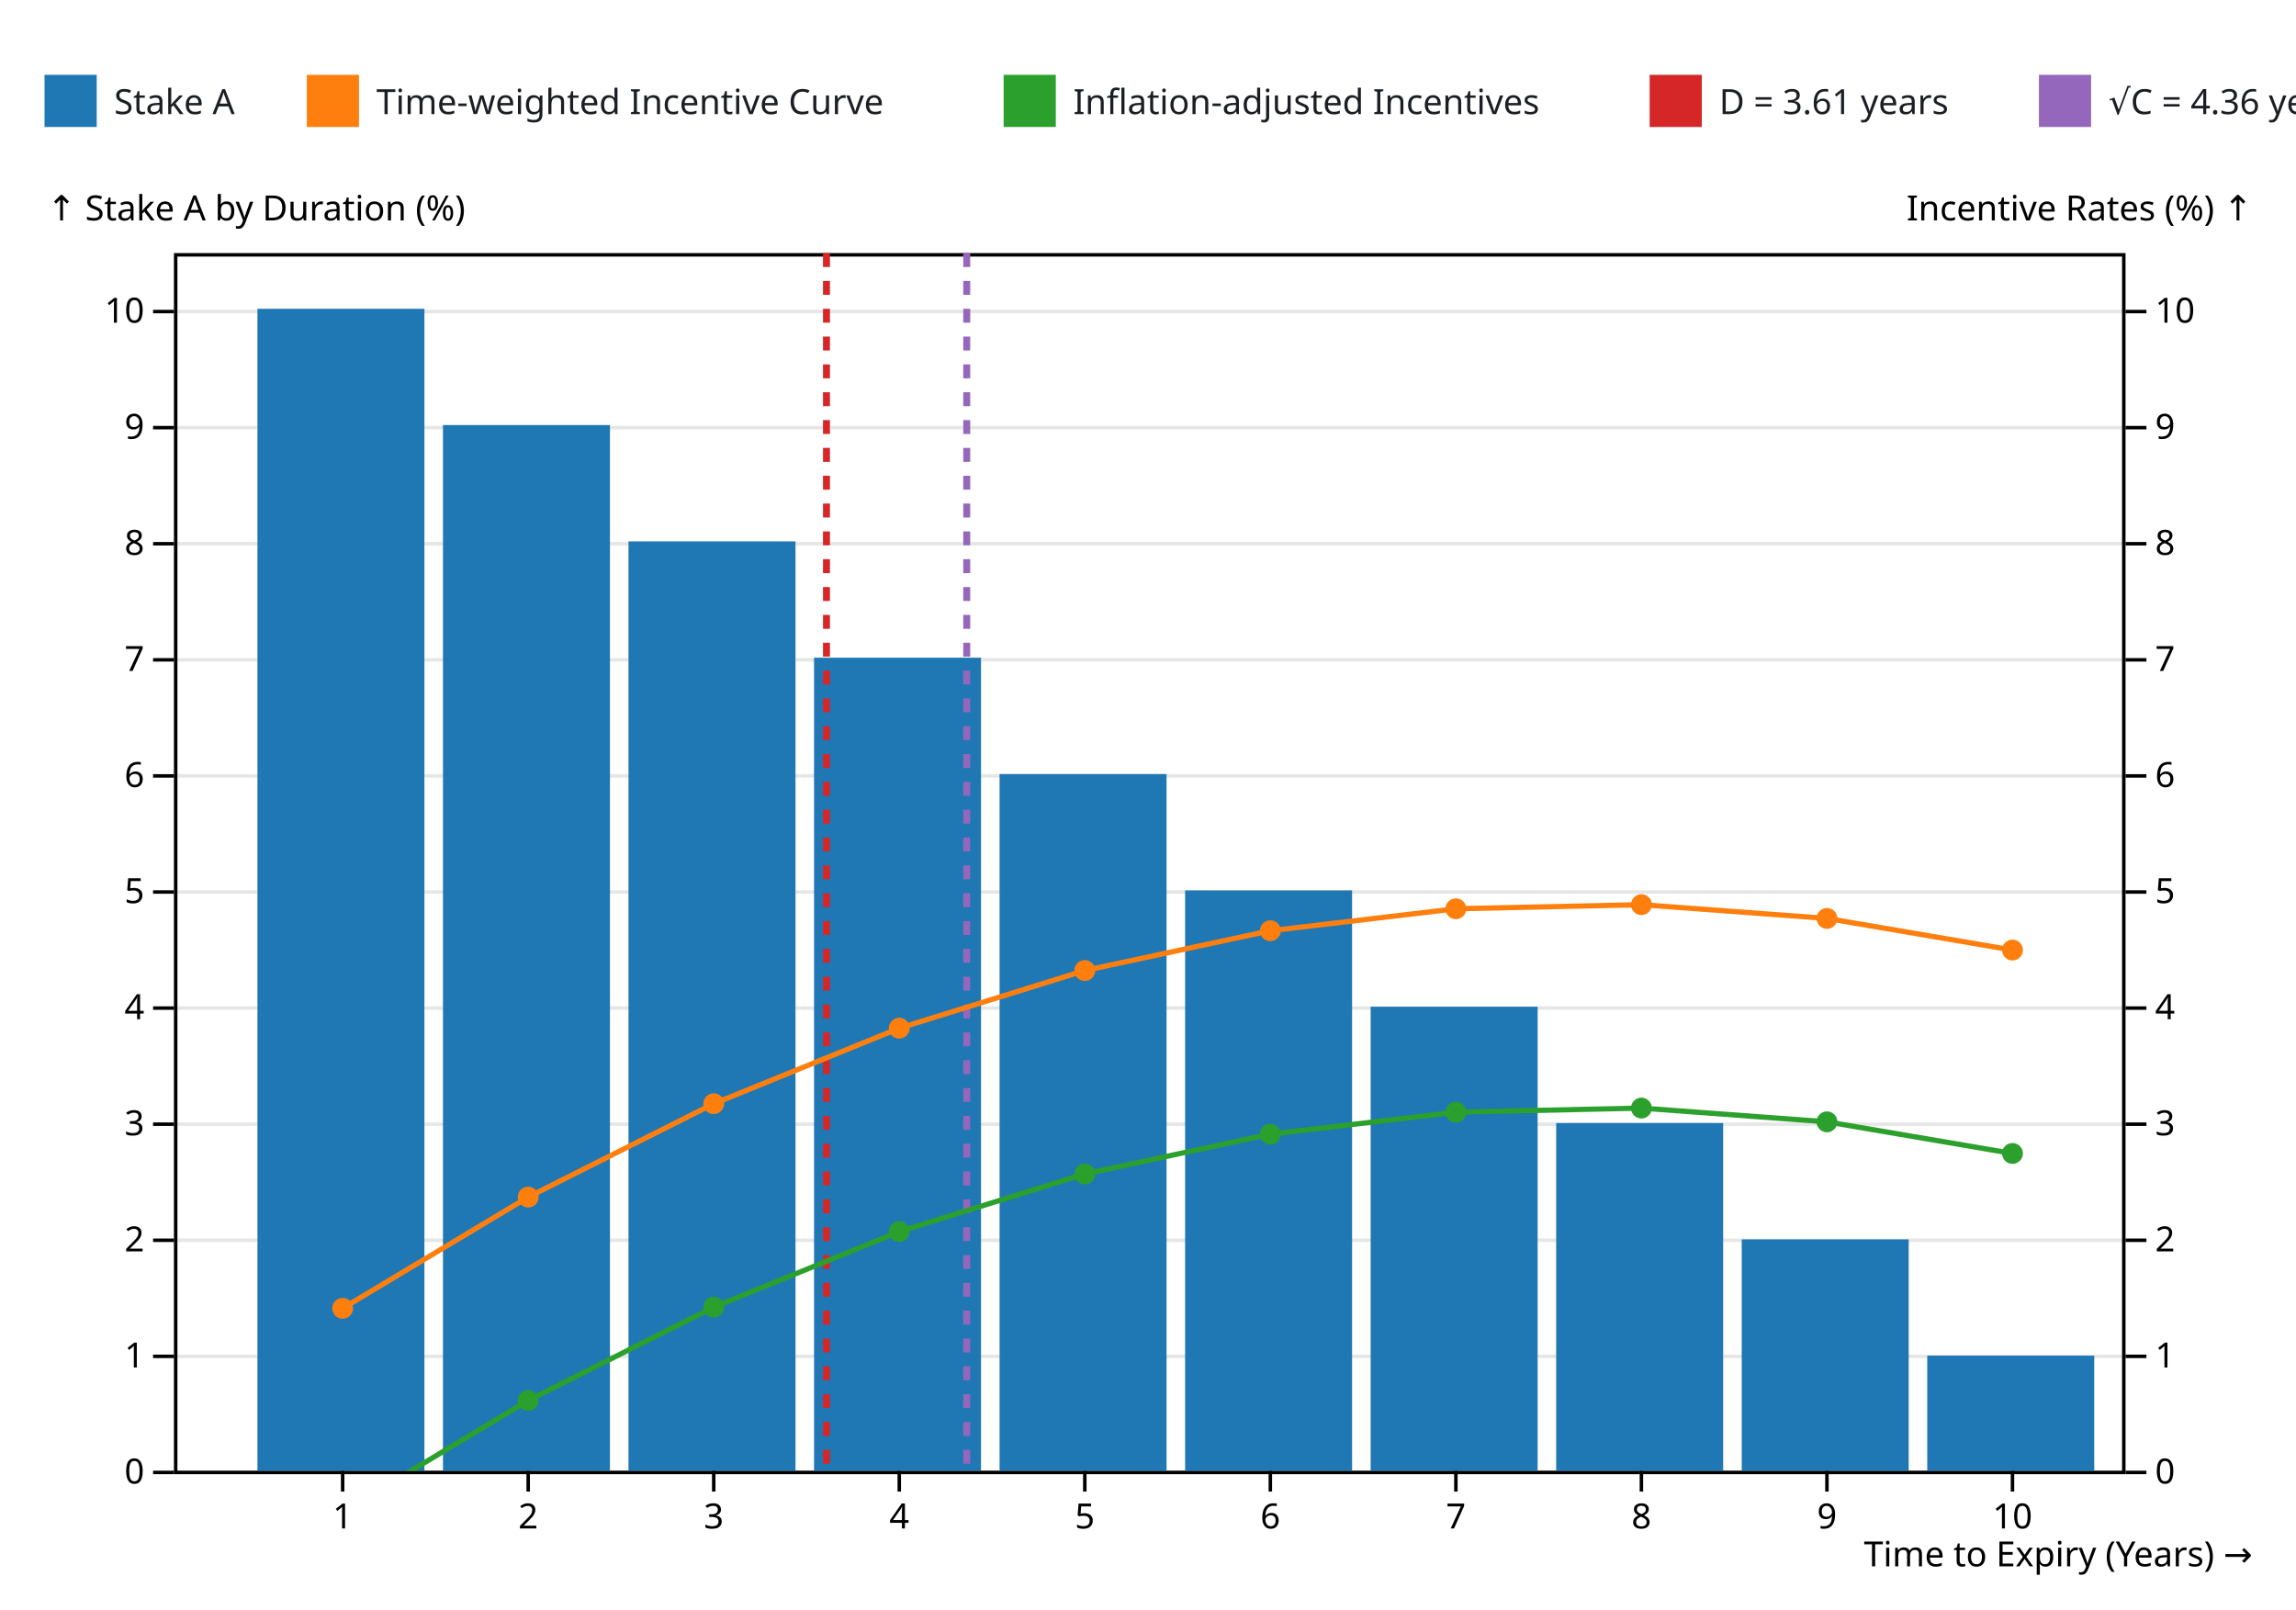
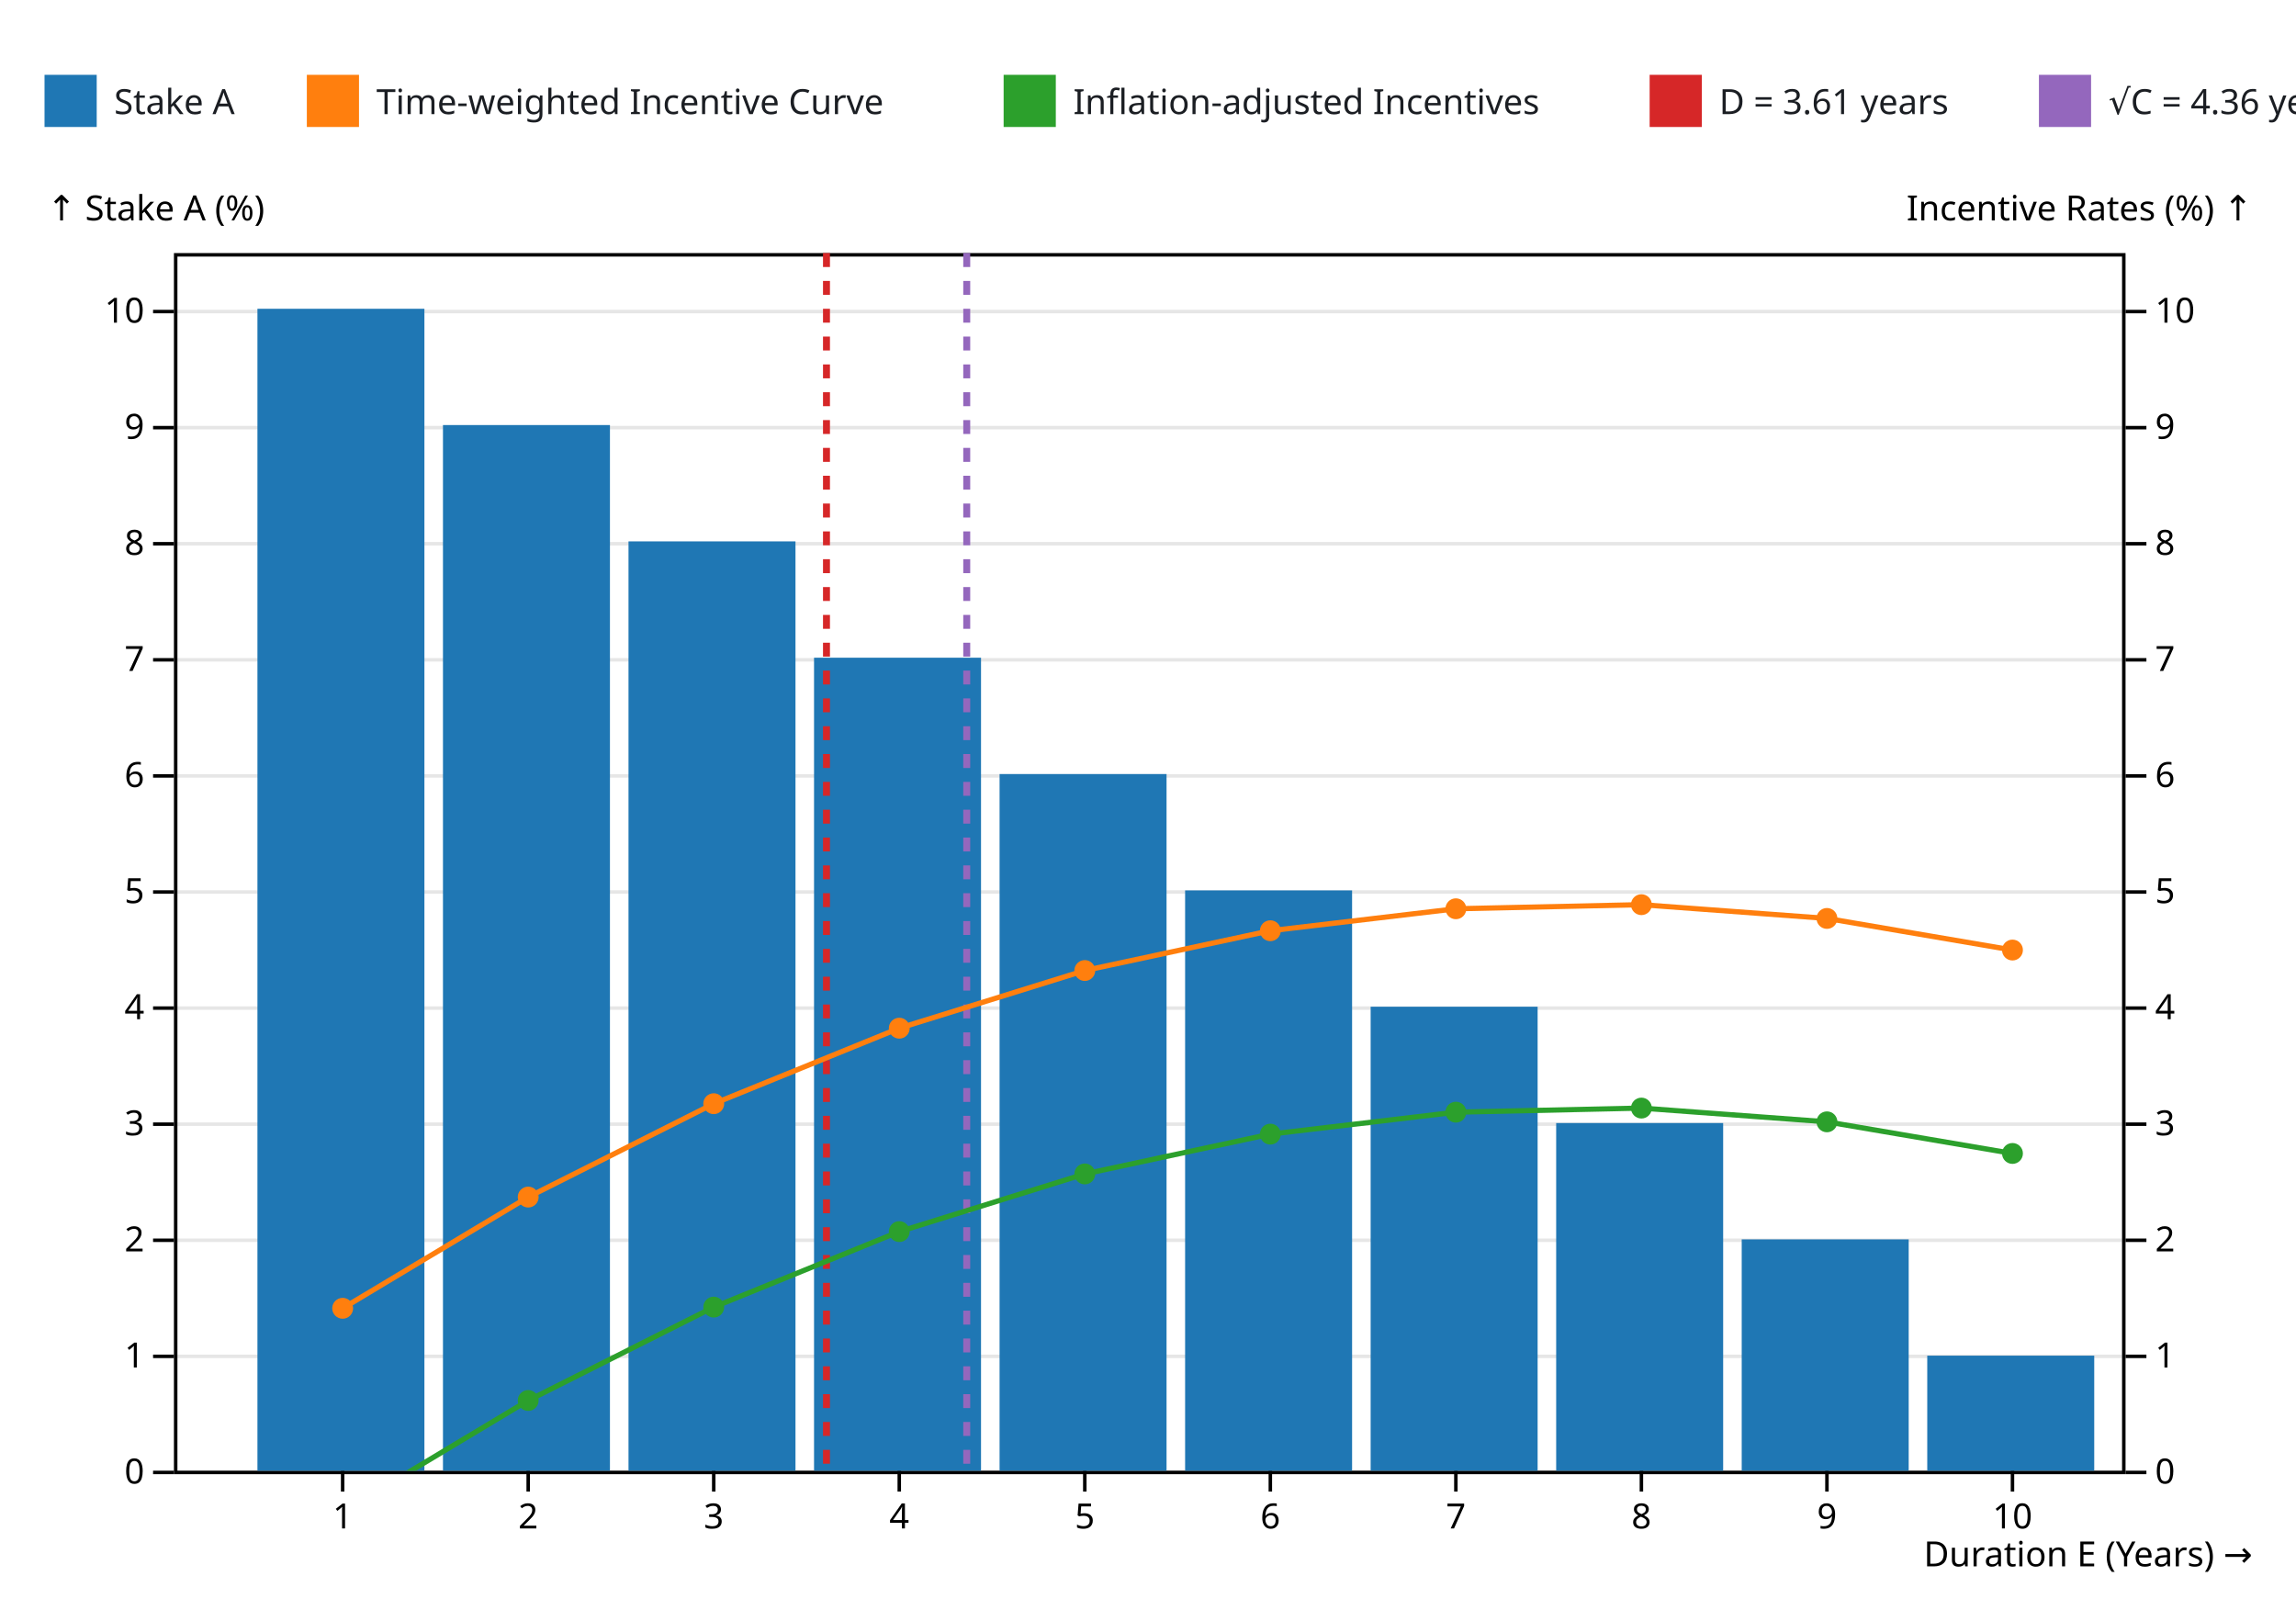
<svg xmlns="http://www.w3.org/2000/svg" width="660" height="462.75" viewBox="-10,-10,660,462.75">
  <svg width="894" height="35" x="0" y="0">
    <g transform="translate(2.8,19)">
      <svg width="15" height="15" fill="#1f77b4" y="-7.5px">
        <rect width="100%" height="100%" />
      </svg>
      <text x="15" dx="5" dy="0.38em" font-family="system-ui, sans-serif" font-size="10px" fill="rgb(27, 30, 35)">Stake A</text>
    </g>
    <g transform="translate(78.19999,19)">
      <svg width="15" height="15" fill="#ff7f0e" y="-7.5px">
        <rect width="100%" height="100%" />
      </svg>
      <text x="15" dx="5" dy="0.38em" font-family="system-ui, sans-serif" font-size="10px" fill="rgb(27, 30, 35)">Time-weighted Incentive Curve</text>
    </g>
    <g transform="translate(278.5,19)">
      <svg width="15" height="15" fill="#2ca02c" y="-7.5px">
        <rect width="100%" height="100%" />
      </svg>
      <text x="15" dx="5" dy="0.38em" font-family="system-ui, sans-serif" font-size="10px" fill="rgb(27, 30, 35)">Inflation-adjusted Incentives</text>
    </g>
    <g transform="translate(464.2,19)">
      <svg width="15" height="15" fill="#d62728" y="-7.5px">
        <rect width="100%" height="100%" />
      </svg>
      <text x="15" dx="5" dy="0.38em" font-family="system-ui, sans-serif" font-size="10px" fill="rgb(27, 30, 35)">D = 3.61 years</text>
    </g>
    <g transform="translate(576.1,19)">
      <svg width="15" height="15" fill="#9467bd" y="-7.5px">
        <rect width="100%" height="100%" />
      </svg>
      <text x="15" dx="5" dy="0.38em" font-family="system-ui, sans-serif" font-size="10px" fill="rgb(27, 30, 35)">√C = 4.36 years</text>
    </g>
  </svg>
  <svg class="plot-d6a7b5" fill="currentColor" font-family="system-ui, sans-serif" font-size="10" text-anchor="middle" width="640" height="400" viewBox="0 0 640 400" x="0" y="42.75">
    <style>:where(.plot-d6a7b5) {
  --plot-background: white;
  display: block;
  height: auto;
  height: intrinsic;
  max-width: 100%;
}
:where(.plot-d6a7b5 text),
:where(.plot-d6a7b5 tspan) {
  white-space: pre;
}</style>
    <g aria-label="y-grid" aria-hidden="true" stroke="currentColor" stroke-opacity="0.1" transform="translate(0,0.5)">
      <line x1="40" x2="600" y1="370" y2="370" />
      <line x1="40" x2="600" y1="336.631" y2="336.631" />
      <line x1="40" x2="600" y1="303.262" y2="303.262" />
      <line x1="40" x2="600" y1="269.892" y2="269.892" />
      <line x1="40" x2="600" y1="236.523" y2="236.523" />
      <line x1="40" x2="600" y1="203.154" y2="203.154" />
      <line x1="40" x2="600" y1="169.785" y2="169.785" />
      <line x1="40" x2="600" y1="136.415" y2="136.415" />
      <line x1="40" x2="600" y1="103.046" y2="103.046" />
      <line x1="40" x2="600" y1="69.677" y2="69.677" />
      <line x1="40" x2="600" y1="36.308" y2="36.308" />
    </g>
    <g aria-label="x-axis tick" aria-hidden="true" fill="none" stroke="currentColor" transform="translate(0.5,0)">
      <path transform="translate(88,370)" d="M0,0L0,6" />
      <path transform="translate(141.3333,370)" d="M0,0L0,6" />
      <path transform="translate(194.6667,370)" d="M0,0L0,6" />
      <path transform="translate(248,370)" d="M0,0L0,6" />
      <path transform="translate(301.3333,370)" d="M0,0L0,6" />
      <path transform="translate(354.6667,370)" d="M0,0L0,6" />
      <path transform="translate(408,370)" d="M0,0L0,6" />
      <path transform="translate(461.3333,370)" d="M0,0L0,6" />
      <path transform="translate(514.6667,370)" d="M0,0L0,6" />
      <path transform="translate(568,370)" d="M0,0L0,6" />
    </g>
    <g aria-label="x-axis tick label" font-variant="tabular-nums" transform="translate(0.5,9.5)">
      <text y="0.71em" transform="translate(88,370)">1</text>
      <text y="0.71em" transform="translate(141.3333,370)">2</text>
      <text y="0.71em" transform="translate(194.6667,370)">3</text>
      <text y="0.71em" transform="translate(248,370)">4</text>
      <text y="0.71em" transform="translate(301.3333,370)">5</text>
      <text y="0.71em" transform="translate(354.6667,370)">6</text>
      <text y="0.71em" transform="translate(408,370)">7</text>
      <text y="0.71em" transform="translate(461.3333,370)">8</text>
      <text y="0.71em" transform="translate(514.6667,370)">9</text>
      <text y="0.71em" transform="translate(568,370)">10</text>
    </g>
    <g aria-label="x-axis label" text-anchor="end" transform="translate(37.5,27.5)">
-       <text transform="translate(600,370)">Time to Expiry (Years) →</text>
+       <text transform="translate(600,370)">Duration E (Years) →</text>
    </g>
    <rect aria-label="frame" fill="none" stroke="currentColor" transform="translate(0.5,0.5)" x="40" y="20" width="560" height="350" />
    <g aria-label="y-axis tick" aria-hidden="true" fill="none" stroke="currentColor" transform="translate(0,0.5)">
      <path transform="translate(40,370)" d="M0,0L-6,0" />
      <path transform="translate(40,336.6308)" d="M0,0L-6,0" />
      <path transform="translate(40,303.2616)" d="M0,0L-6,0" />
      <path transform="translate(40,269.8923)" d="M0,0L-6,0" />
      <path transform="translate(40,236.5231)" d="M0,0L-6,0" />
      <path transform="translate(40,203.1539)" d="M0,0L-6,0" />
      <path transform="translate(40,169.7847)" d="M0,0L-6,0" />
      <path transform="translate(40,136.4155)" d="M0,0L-6,0" />
      <path transform="translate(40,103.0462)" d="M0,0L-6,0" />
      <path transform="translate(40,69.67702)" d="M0,0L-6,0" />
      <path transform="translate(40,36.3078)" d="M0,0L-6,0" />
    </g>
    <g aria-label="y-axis tick label" text-anchor="end" font-variant="tabular-nums" transform="translate(-8.5,0.5)">
      <text y="0.32em" transform="translate(40,370)">0</text>
      <text y="0.32em" transform="translate(40,336.6308)">1</text>
      <text y="0.32em" transform="translate(40,303.2616)">2</text>
      <text y="0.32em" transform="translate(40,269.8923)">3</text>
      <text y="0.32em" transform="translate(40,236.5231)">4</text>
      <text y="0.32em" transform="translate(40,203.1539)">5</text>
      <text y="0.32em" transform="translate(40,169.7847)">6</text>
      <text y="0.32em" transform="translate(40,136.4155)">7</text>
      <text y="0.32em" transform="translate(40,103.0462)">8</text>
      <text y="0.32em" transform="translate(40,69.67702)">9</text>
      <text y="0.32em" transform="translate(40,36.3078)">10</text>
    </g>
    <g aria-label="y-axis label" text-anchor="start" transform="translate(-36.5,-16.5)">
-       <text y="0.71em" transform="translate(40,20)">↑ Stake A by Duration (%)</text>
+       <text y="0.71em" transform="translate(40,20)">↑ Stake A (%)</text>
    </g>
    <g aria-label="y-axis tick" aria-hidden="true" fill="none" stroke="currentColor" transform="translate(1,0.5)">
      <path transform="translate(600,370)" d="M0,0L6,0" />
      <path transform="translate(600,336.6308)" d="M0,0L6,0" />
      <path transform="translate(600,303.2616)" d="M0,0L6,0" />
      <path transform="translate(600,269.8923)" d="M0,0L6,0" />
      <path transform="translate(600,236.5231)" d="M0,0L6,0" />
      <path transform="translate(600,203.1539)" d="M0,0L6,0" />
      <path transform="translate(600,169.7847)" d="M0,0L6,0" />
      <path transform="translate(600,136.4155)" d="M0,0L6,0" />
      <path transform="translate(600,103.0462)" d="M0,0L6,0" />
      <path transform="translate(600,69.67702)" d="M0,0L6,0" />
      <path transform="translate(600,36.3078)" d="M0,0L6,0" />
    </g>
    <g aria-label="y-axis tick label" text-anchor="start" font-variant="tabular-nums" transform="translate(9.5,0.5)">
      <text y="0.32em" transform="translate(600,370)">0</text>
      <text y="0.32em" transform="translate(600,336.6308)">1</text>
      <text y="0.32em" transform="translate(600,303.2616)">2</text>
      <text y="0.32em" transform="translate(600,269.8923)">3</text>
      <text y="0.32em" transform="translate(600,236.5231)">4</text>
      <text y="0.32em" transform="translate(600,203.1539)">5</text>
      <text y="0.32em" transform="translate(600,169.7847)">6</text>
      <text y="0.32em" transform="translate(600,136.4155)">7</text>
      <text y="0.32em" transform="translate(600,103.0462)">8</text>
      <text y="0.32em" transform="translate(600,69.67702)">9</text>
      <text y="0.32em" transform="translate(600,36.3078)">10</text>
    </g>
    <g aria-label="y-axis label" text-anchor="end" transform="translate(37.5,-16.5)">
      <text y="0.71em" transform="translate(600,20)">Incentive Rates (%) ↑</text>
    </g>
    <clipPath id="plot-clip-time-locked-incentives-example-curve">
      <rect x="40" y="20" width="560" height="350" />
    </clipPath>
    <g aria-label="rect" clip-path="url(#plot-clip-time-locked-incentives-example-curve)">
      <g>
        <rect x="64" y="36" width="48" height="334" fill="#1f77b4" />
        <rect x="64" y="36" width="48" height="0" fill="#ff7f0e" />
        <rect x="64" y="36" width="48" height="0" fill="#2ca02c" />
        <rect x="117.333" y="69.438" width="48" height="300.562" fill="#1f77b4" />
        <rect x="117.333" y="69.438" width="48" height="0" fill="#ff7f0e" />
        <rect x="117.333" y="69.438" width="48" height="0" fill="#2ca02c" />
        <rect x="170.667" y="102.875" width="48" height="267.125" fill="#1f77b4" />
        <rect x="170.667" y="102.875" width="48" height="0" fill="#ff7f0e" />
        <rect x="170.667" y="102.875" width="48" height="0" fill="#2ca02c" />
        <rect x="224" y="136.313" width="48" height="233.687" fill="#1f77b4" />
        <rect x="224" y="136.313" width="48" height="0" fill="#ff7f0e" />
        <rect x="224" y="136.313" width="48" height="0" fill="#2ca02c" />
        <rect x="277.333" y="169.75" width="48" height="200.25" fill="#1f77b4" />
        <rect x="277.333" y="169.75" width="48" height="0" fill="#ff7f0e" />
        <rect x="277.333" y="169.75" width="48" height="0" fill="#2ca02c" />
        <rect x="330.667" y="203.188" width="48" height="166.812" fill="#1f77b4" />
        <rect x="330.667" y="203.188" width="48" height="0" fill="#ff7f0e" />
        <rect x="330.667" y="203.188" width="48" height="0" fill="#2ca02c" />
        <rect x="384" y="236.626" width="48" height="133.374" fill="#1f77b4" />
        <rect x="384" y="236.626" width="48" height="0" fill="#ff7f0e" />
        <rect x="384" y="236.626" width="48" height="0" fill="#2ca02c" />
        <rect x="437.333" y="270.063" width="48" height="99.937" fill="#1f77b4" />
        <rect x="437.333" y="270.063" width="48" height="0" fill="#ff7f0e" />
        <rect x="437.333" y="270.063" width="48" height="0" fill="#2ca02c" />
        <rect x="490.667" y="303.501" width="48" height="66.499" fill="#1f77b4" />
        <rect x="490.667" y="303.501" width="48" height="0" fill="#ff7f0e" />
        <rect x="490.667" y="303.501" width="48" height="0" fill="#2ca02c" />
        <rect x="544" y="336.939" width="48" height="33.061" fill="#1f77b4" />
        <rect x="544" y="336.939" width="48" height="0" fill="#ff7f0e" />
        <rect x="544" y="336.939" width="48" height="0" fill="#2ca02c" />
      </g>
    </g>
    <g aria-label="rule" clip-path="url(#plot-clip-time-locked-incentives-example-curve)">
      <g stroke-width="2" stroke-dasharray="4" transform="translate(0.5,0)">
        <line x1="227.077" x2="227.077" y1="20" y2="370" stroke="#d62728" />
        <line x1="267.394" x2="267.394" y1="20" y2="370" stroke="#9467bd" />
      </g>
    </g>
    <g aria-label="line" clip-path="url(#plot-clip-time-locked-incentives-example-curve)">
      <g fill="none" stroke-width="1.5" stroke-linejoin="round" stroke-linecap="round" transform="translate(0.5,0.5)">
        <path stroke="#ff7f0e" d="M88,322.819L141.333,290.847L194.667,264.008L248,242.302L301.333,225.727L354.667,214.285L408,207.975L461.333,206.797L514.667,210.752L568,219.839" />
      </g>
    </g>
    <g aria-label="dot" clip-path="url(#plot-clip-time-locked-incentives-example-curve)">
      <g transform="translate(0.5,0.5)">
        <circle cx="88" cy="322.819" r="3" fill="#ff7f0e" />
        <circle cx="141.333" cy="290.847" r="3" fill="#ff7f0e" />
        <circle cx="194.667" cy="264.008" r="3" fill="#ff7f0e" />
        <circle cx="248" cy="242.302" r="3" fill="#ff7f0e" />
        <circle cx="301.333" cy="225.727" r="3" fill="#ff7f0e" />
        <circle cx="354.667" cy="214.285" r="3" fill="#ff7f0e" />
        <circle cx="408" cy="207.975" r="3" fill="#ff7f0e" />
        <circle cx="461.333" cy="206.797" r="3" fill="#ff7f0e" />
        <circle cx="514.667" cy="210.752" r="3" fill="#ff7f0e" />
        <circle cx="568" cy="219.839" r="3" fill="#ff7f0e" />
      </g>
    </g>
    <g aria-label="line" clip-path="url(#plot-clip-time-locked-incentives-example-curve)">
      <g fill="none" stroke-width="1.5" stroke-linejoin="round" stroke-linecap="round" transform="translate(0.5,0.5)">
        <path stroke="#2ca02c" d="M88,381.288L141.333,349.317L194.667,322.478L248,300.771L301.333,284.197L354.667,272.755L408,266.445L461.333,265.267L514.667,269.221L568,278.308" />
      </g>
    </g>
    <g aria-label="dot" clip-path="url(#plot-clip-time-locked-incentives-example-curve)">
      <g transform="translate(0.5,0.5)">
        <circle cx="88" cy="381.288" r="3" fill="#2ca02c" />
        <circle cx="141.333" cy="349.317" r="3" fill="#2ca02c" />
        <circle cx="194.667" cy="322.478" r="3" fill="#2ca02c" />
        <circle cx="248" cy="300.771" r="3" fill="#2ca02c" />
        <circle cx="301.333" cy="284.197" r="3" fill="#2ca02c" />
        <circle cx="354.667" cy="272.755" r="3" fill="#2ca02c" />
        <circle cx="408" cy="266.445" r="3" fill="#2ca02c" />
        <circle cx="461.333" cy="265.267" r="3" fill="#2ca02c" />
        <circle cx="514.667" cy="269.221" r="3" fill="#2ca02c" />
        <circle cx="568" cy="278.308" r="3" fill="#2ca02c" />
      </g>
    </g>
  </svg>
</svg>
